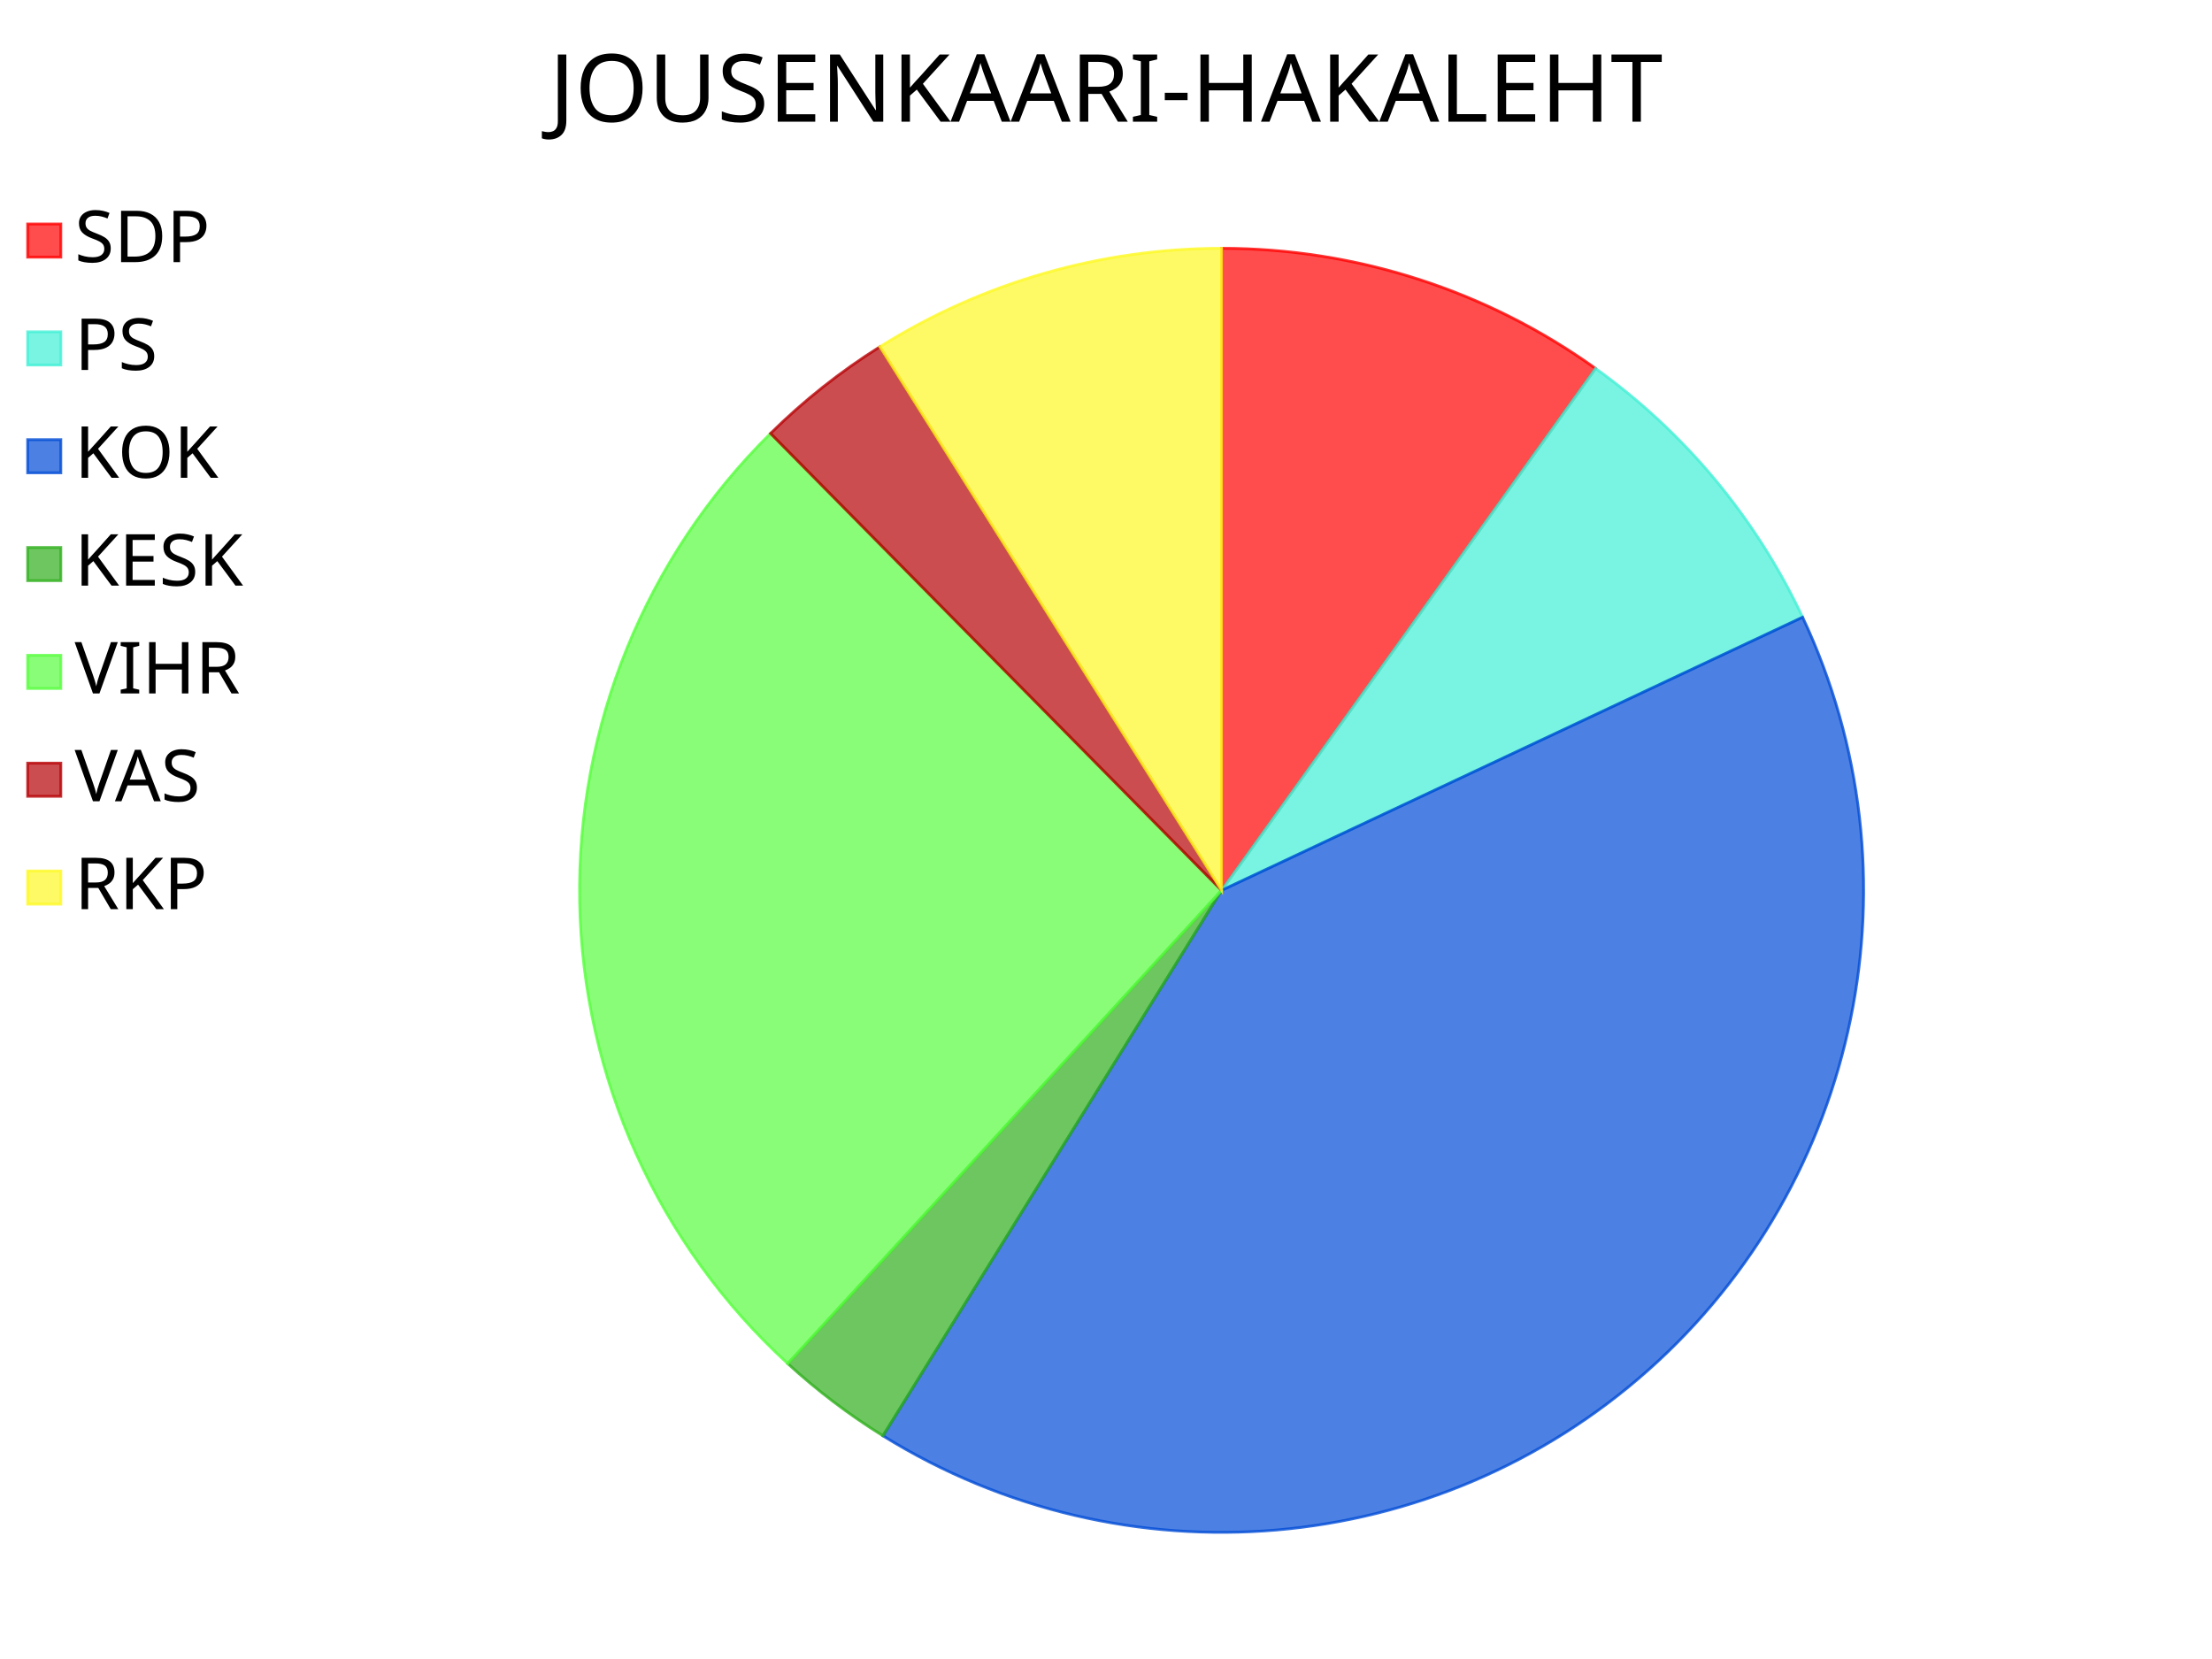
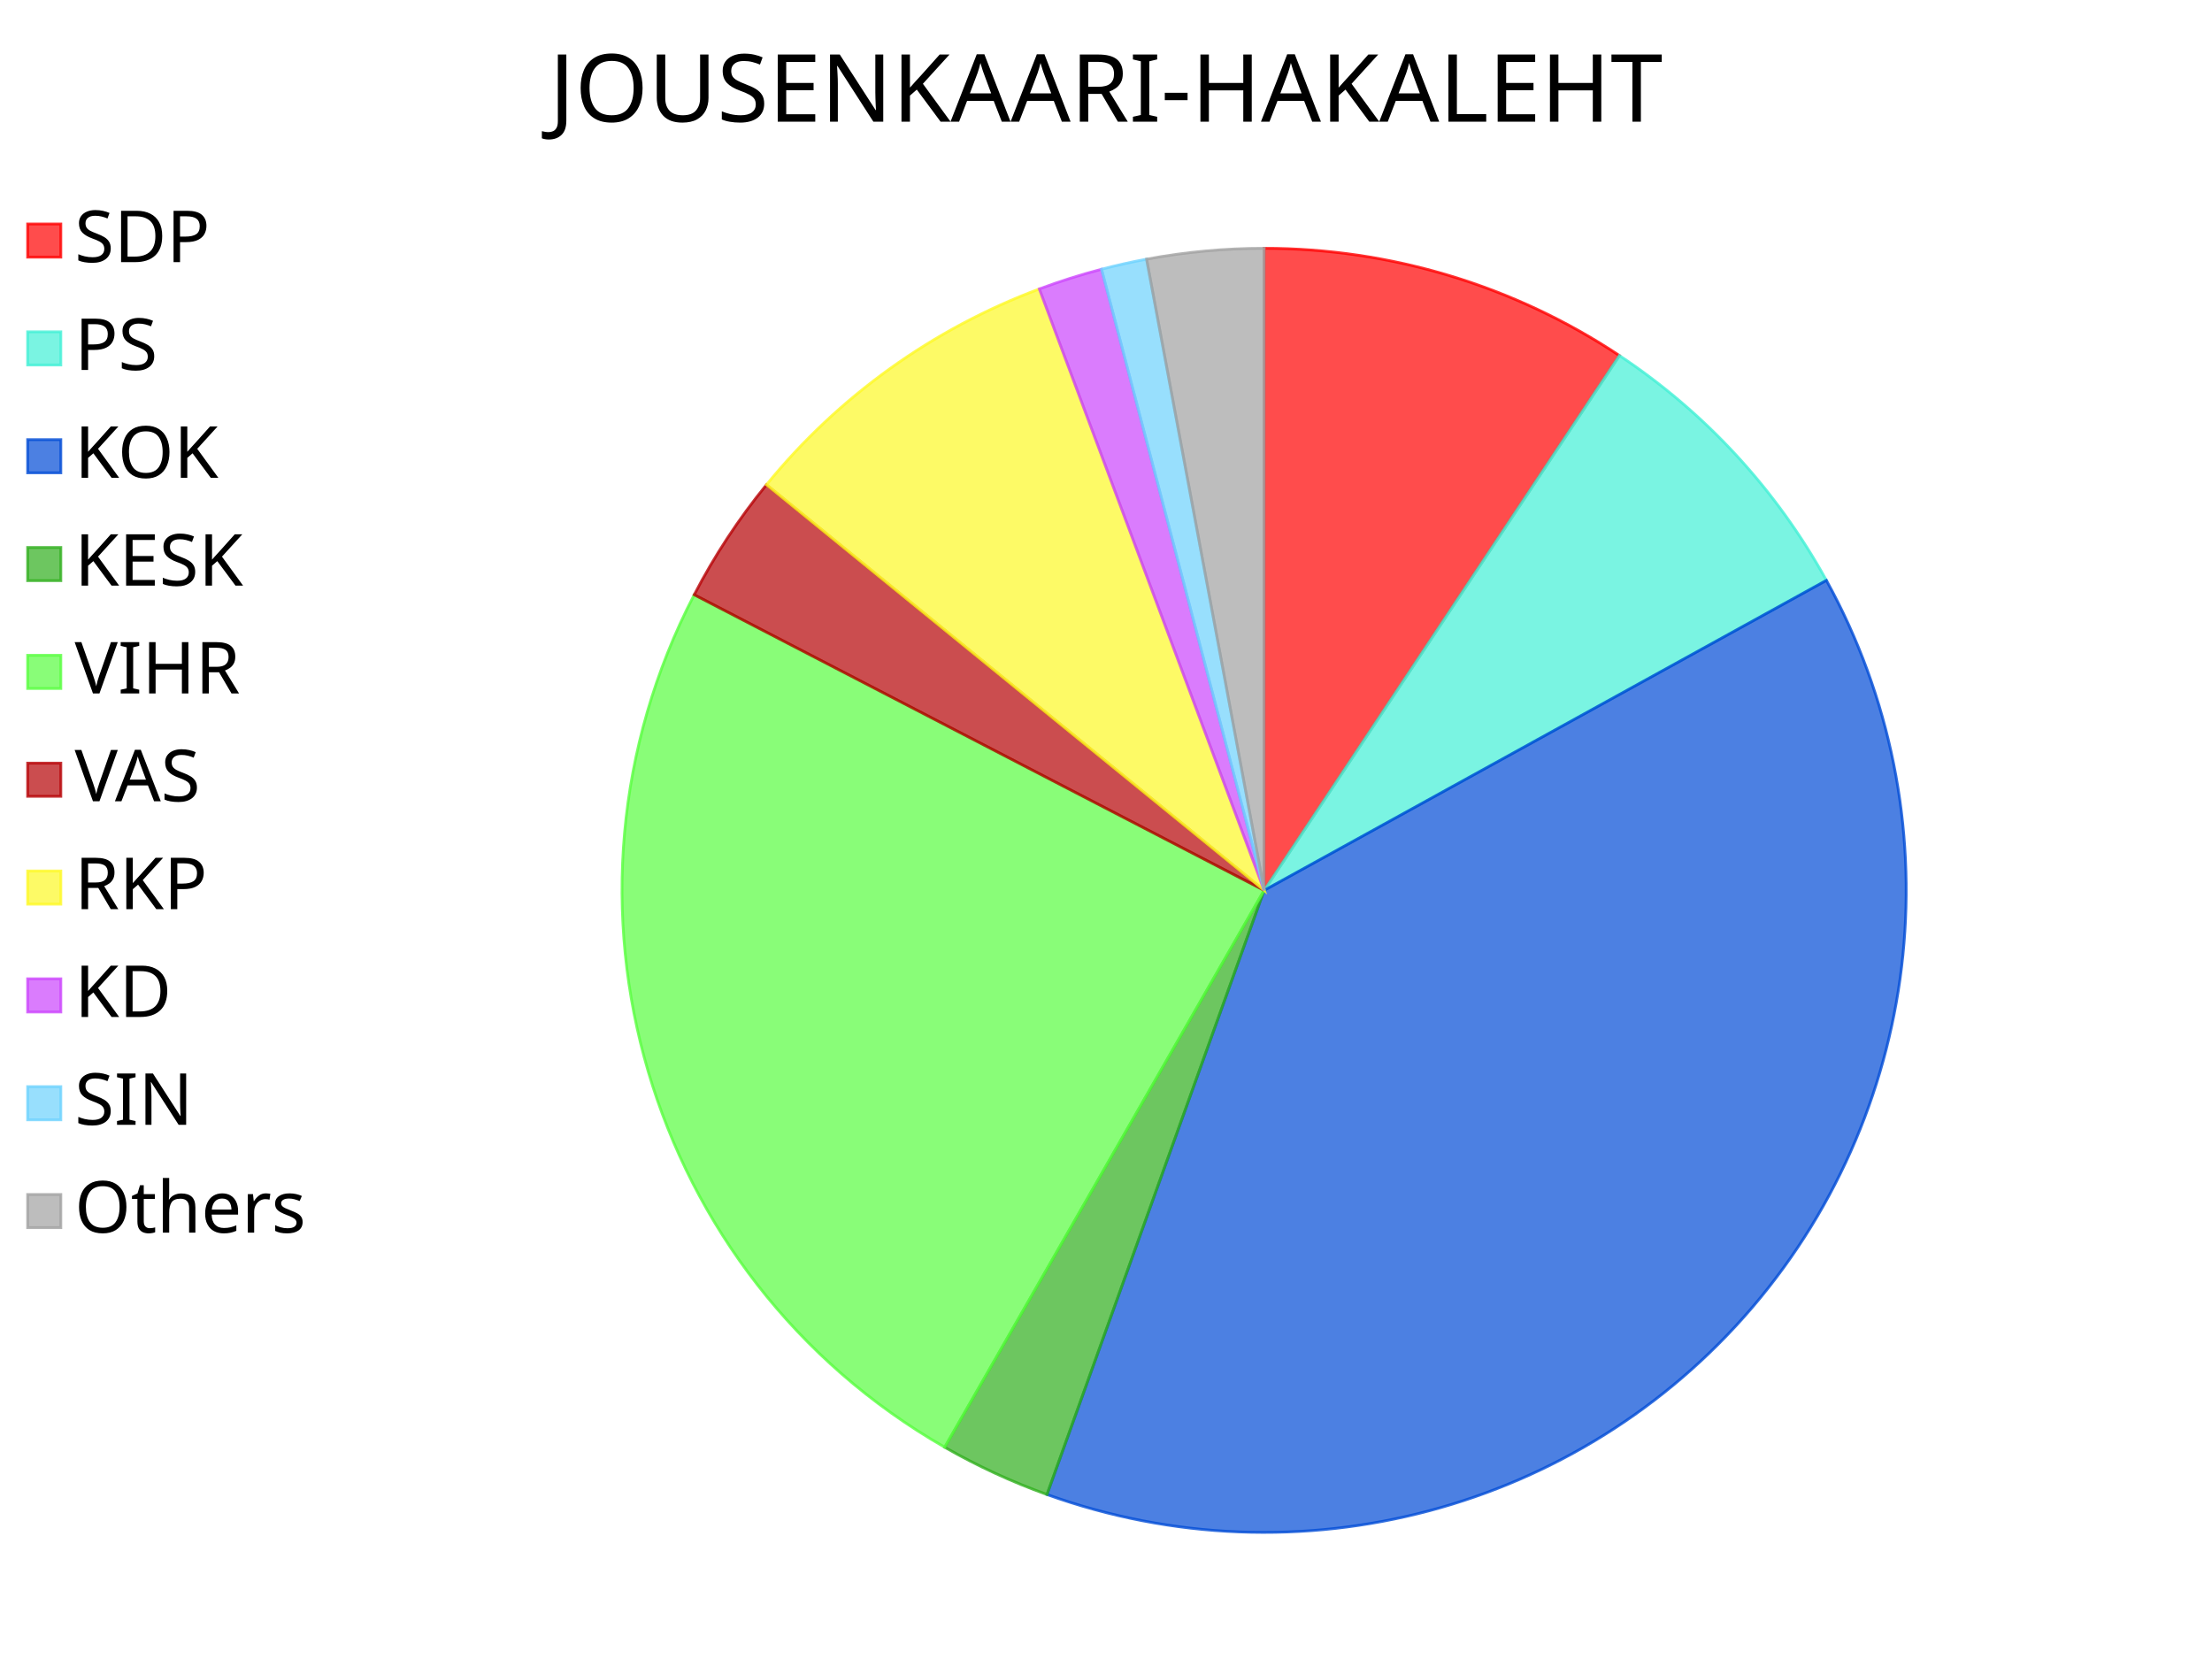
- <svg xmlns="http://www.w3.org/2000/svg" class="pygal-chart" id="chart-e378ade8-4582-40d3-9289-4a4a070443b6" viewBox="0 0 800 600">
+ <svg xmlns="http://www.w3.org/2000/svg" class="pygal-chart" id="chart-43bfde26-92fc-4901-af97-50a4bcd15f46" viewBox="0 0 800 600">
  <defs>
-     <style type="text/css">#chart-e378ade8-4582-40d3-9289-4a4a070443b6{-webkit-user-select:none;-webkit-font-smoothing:antialiased;font-family:Poppins}#chart-e378ade8-4582-40d3-9289-4a4a070443b6 .title{font-family:Poppins;font-size:34px}#chart-e378ade8-4582-40d3-9289-4a4a070443b6 .legends .legend text{font-family:Poppins;font-size:26px}#chart-e378ade8-4582-40d3-9289-4a4a070443b6 .axis text{font-family:Poppins;font-size:10px}#chart-e378ade8-4582-40d3-9289-4a4a070443b6 .axis text.major{font-family:Poppins;font-size:10px}#chart-e378ade8-4582-40d3-9289-4a4a070443b6 .text-overlay text.value{font-family:Poppins;font-size:16px}#chart-e378ade8-4582-40d3-9289-4a4a070443b6 .text-overlay text.label{font-family:Poppins;font-size:10px}#chart-e378ade8-4582-40d3-9289-4a4a070443b6 .tooltip{font-family:Poppins;font-size:26px}#chart-e378ade8-4582-40d3-9289-4a4a070443b6 text.no_data{font-family:Poppins;font-size:64px}
- #chart-e378ade8-4582-40d3-9289-4a4a070443b6{background-color:#ffffff}#chart-e378ade8-4582-40d3-9289-4a4a070443b6 path,#chart-e378ade8-4582-40d3-9289-4a4a070443b6 line,#chart-e378ade8-4582-40d3-9289-4a4a070443b6 rect,#chart-e378ade8-4582-40d3-9289-4a4a070443b6 circle{-webkit-transition:300ms ease-in;-moz-transition:300ms ease-in;transition:300ms ease-in}#chart-e378ade8-4582-40d3-9289-4a4a070443b6 .graph &gt; .background{fill:#ffffff}#chart-e378ade8-4582-40d3-9289-4a4a070443b6 .plot &gt; .background{fill:#ffffff}#chart-e378ade8-4582-40d3-9289-4a4a070443b6 .graph{fill:#000000}#chart-e378ade8-4582-40d3-9289-4a4a070443b6 text.no_data{fill:#000000}#chart-e378ade8-4582-40d3-9289-4a4a070443b6 .title{fill:#000000}#chart-e378ade8-4582-40d3-9289-4a4a070443b6 .legends .legend text{fill:#000000}#chart-e378ade8-4582-40d3-9289-4a4a070443b6 .legends .legend:hover text{fill:#000000}#chart-e378ade8-4582-40d3-9289-4a4a070443b6 .axis .line{stroke:#000000}#chart-e378ade8-4582-40d3-9289-4a4a070443b6 .axis .guide.line{stroke:#000000}#chart-e378ade8-4582-40d3-9289-4a4a070443b6 .axis .major.line{stroke:#000000}#chart-e378ade8-4582-40d3-9289-4a4a070443b6 .axis text.major{fill:#000000}#chart-e378ade8-4582-40d3-9289-4a4a070443b6 .axis.y .guides:hover .guide.line,#chart-e378ade8-4582-40d3-9289-4a4a070443b6 .line-graph .axis.x .guides:hover .guide.line,#chart-e378ade8-4582-40d3-9289-4a4a070443b6 .stackedline-graph .axis.x .guides:hover .guide.line,#chart-e378ade8-4582-40d3-9289-4a4a070443b6 .xy-graph .axis.x .guides:hover .guide.line{stroke:#000000}#chart-e378ade8-4582-40d3-9289-4a4a070443b6 .axis .guides:hover text{fill:#000000}#chart-e378ade8-4582-40d3-9289-4a4a070443b6 .reactive{fill-opacity:.7;stroke-opacity:.8}#chart-e378ade8-4582-40d3-9289-4a4a070443b6 .ci{stroke:#000000}#chart-e378ade8-4582-40d3-9289-4a4a070443b6 .reactive.active,#chart-e378ade8-4582-40d3-9289-4a4a070443b6 .active .reactive{fill-opacity:.9;stroke-opacity:.9;stroke-width:4}#chart-e378ade8-4582-40d3-9289-4a4a070443b6 .ci .reactive.active{stroke-width:1.5}#chart-e378ade8-4582-40d3-9289-4a4a070443b6 .series text{fill:#000000}#chart-e378ade8-4582-40d3-9289-4a4a070443b6 .tooltip rect{fill:#ffffff;stroke:#000000;-webkit-transition:opacity 300ms ease-in;-moz-transition:opacity 300ms ease-in;transition:opacity 300ms ease-in}#chart-e378ade8-4582-40d3-9289-4a4a070443b6 .tooltip .label{fill:#000000}#chart-e378ade8-4582-40d3-9289-4a4a070443b6 .tooltip .label{fill:#000000}#chart-e378ade8-4582-40d3-9289-4a4a070443b6 .tooltip .legend{font-size:.8em;fill:#000000}#chart-e378ade8-4582-40d3-9289-4a4a070443b6 .tooltip .x_label{font-size:.6em;fill:#000000}#chart-e378ade8-4582-40d3-9289-4a4a070443b6 .tooltip .xlink{font-size:.5em;text-decoration:underline}#chart-e378ade8-4582-40d3-9289-4a4a070443b6 .tooltip .value{font-size:1.5em}#chart-e378ade8-4582-40d3-9289-4a4a070443b6 .bound{font-size:.5em}#chart-e378ade8-4582-40d3-9289-4a4a070443b6 .max-value{font-size:.75em;fill:#000000}#chart-e378ade8-4582-40d3-9289-4a4a070443b6 .map-element{fill:#ffffff;stroke:#000000 !important}#chart-e378ade8-4582-40d3-9289-4a4a070443b6 .map-element .reactive{fill-opacity:inherit;stroke-opacity:inherit}#chart-e378ade8-4582-40d3-9289-4a4a070443b6 .color-0,#chart-e378ade8-4582-40d3-9289-4a4a070443b6 .color-0 a:visited{stroke:#ff0000;fill:#ff0000}#chart-e378ade8-4582-40d3-9289-4a4a070443b6 .color-1,#chart-e378ade8-4582-40d3-9289-4a4a070443b6 .color-1 a:visited{stroke:#42f0d6;fill:#42f0d6}#chart-e378ade8-4582-40d3-9289-4a4a070443b6 .color-2,#chart-e378ade8-4582-40d3-9289-4a4a070443b6 .color-2 a:visited{stroke:#004bd6;fill:#004bd6}#chart-e378ade8-4582-40d3-9289-4a4a070443b6 .color-3,#chart-e378ade8-4582-40d3-9289-4a4a070443b6 .color-3 a:visited{stroke:#30af1d;fill:#30af1d}#chart-e378ade8-4582-40d3-9289-4a4a070443b6 .color-4,#chart-e378ade8-4582-40d3-9289-4a4a070443b6 .color-4 a:visited{stroke:#58fd3f;fill:#58fd3f}#chart-e378ade8-4582-40d3-9289-4a4a070443b6 .color-5,#chart-e378ade8-4582-40d3-9289-4a4a070443b6 .color-5 a:visited{stroke:#b60205;fill:#b60205}#chart-e378ade8-4582-40d3-9289-4a4a070443b6 .color-6,#chart-e378ade8-4582-40d3-9289-4a4a070443b6 .color-6 a:visited{stroke:#fdf926;fill:#fdf926}#chart-e378ade8-4582-40d3-9289-4a4a070443b6 .text-overlay .color-0 text{fill:black}#chart-e378ade8-4582-40d3-9289-4a4a070443b6 .text-overlay .color-1 text{fill:black}#chart-e378ade8-4582-40d3-9289-4a4a070443b6 .text-overlay .color-2 text{fill:black}#chart-e378ade8-4582-40d3-9289-4a4a070443b6 .text-overlay .color-3 text{fill:black}#chart-e378ade8-4582-40d3-9289-4a4a070443b6 .text-overlay .color-4 text{fill:black}#chart-e378ade8-4582-40d3-9289-4a4a070443b6 .text-overlay .color-5 text{fill:black}#chart-e378ade8-4582-40d3-9289-4a4a070443b6 .text-overlay .color-6 text{fill:black}
- #chart-e378ade8-4582-40d3-9289-4a4a070443b6 text.no_data{text-anchor:middle}#chart-e378ade8-4582-40d3-9289-4a4a070443b6 .guide.line{fill:none}#chart-e378ade8-4582-40d3-9289-4a4a070443b6 .centered{text-anchor:middle}#chart-e378ade8-4582-40d3-9289-4a4a070443b6 .title{text-anchor:middle}#chart-e378ade8-4582-40d3-9289-4a4a070443b6 .legends .legend text{fill-opacity:1}#chart-e378ade8-4582-40d3-9289-4a4a070443b6 .axis.x text{text-anchor:middle}#chart-e378ade8-4582-40d3-9289-4a4a070443b6 .axis.x:not(.web) text[transform]{text-anchor:start}#chart-e378ade8-4582-40d3-9289-4a4a070443b6 .axis.x:not(.web) text[transform].backwards{text-anchor:end}#chart-e378ade8-4582-40d3-9289-4a4a070443b6 .axis.y text{text-anchor:end}#chart-e378ade8-4582-40d3-9289-4a4a070443b6 .axis.y text[transform].backwards{text-anchor:start}#chart-e378ade8-4582-40d3-9289-4a4a070443b6 .axis.y2 text{text-anchor:start}#chart-e378ade8-4582-40d3-9289-4a4a070443b6 .axis.y2 text[transform].backwards{text-anchor:end}#chart-e378ade8-4582-40d3-9289-4a4a070443b6 .axis .guide.line{stroke-dasharray:4,4}#chart-e378ade8-4582-40d3-9289-4a4a070443b6 .axis .major.guide.line{stroke-dasharray:6,6}#chart-e378ade8-4582-40d3-9289-4a4a070443b6 .horizontal .axis.y .guide.line,#chart-e378ade8-4582-40d3-9289-4a4a070443b6 .horizontal .axis.y2 .guide.line,#chart-e378ade8-4582-40d3-9289-4a4a070443b6 .vertical .axis.x .guide.line{opacity:0}#chart-e378ade8-4582-40d3-9289-4a4a070443b6 .horizontal .axis.always_show .guide.line,#chart-e378ade8-4582-40d3-9289-4a4a070443b6 .vertical .axis.always_show .guide.line{opacity:1 !important}#chart-e378ade8-4582-40d3-9289-4a4a070443b6 .axis.y .guides:hover .guide.line,#chart-e378ade8-4582-40d3-9289-4a4a070443b6 .axis.y2 .guides:hover .guide.line,#chart-e378ade8-4582-40d3-9289-4a4a070443b6 .axis.x .guides:hover .guide.line{opacity:1}#chart-e378ade8-4582-40d3-9289-4a4a070443b6 .axis .guides:hover text{opacity:1}#chart-e378ade8-4582-40d3-9289-4a4a070443b6 .nofill{fill:none}#chart-e378ade8-4582-40d3-9289-4a4a070443b6 .subtle-fill{fill-opacity:.2}#chart-e378ade8-4582-40d3-9289-4a4a070443b6 .dot{stroke-width:1px;fill-opacity:1}#chart-e378ade8-4582-40d3-9289-4a4a070443b6 .dot.active{stroke-width:5px}#chart-e378ade8-4582-40d3-9289-4a4a070443b6 .dot.negative{fill:transparent}#chart-e378ade8-4582-40d3-9289-4a4a070443b6 text,#chart-e378ade8-4582-40d3-9289-4a4a070443b6 tspan{stroke:none !important}#chart-e378ade8-4582-40d3-9289-4a4a070443b6 .series text.active{opacity:1}#chart-e378ade8-4582-40d3-9289-4a4a070443b6 .tooltip rect{fill-opacity:.95;stroke-width:.5}#chart-e378ade8-4582-40d3-9289-4a4a070443b6 .tooltip text{fill-opacity:1}#chart-e378ade8-4582-40d3-9289-4a4a070443b6 .showable{visibility:hidden}#chart-e378ade8-4582-40d3-9289-4a4a070443b6 .showable.shown{visibility:visible}#chart-e378ade8-4582-40d3-9289-4a4a070443b6 .gauge-background{fill:rgba(229,229,229,1);stroke:none}#chart-e378ade8-4582-40d3-9289-4a4a070443b6 .bg-lines{stroke:#ffffff;stroke-width:2px}</style>
+     <style type="text/css">#chart-43bfde26-92fc-4901-af97-50a4bcd15f46{-webkit-user-select:none;-webkit-font-smoothing:antialiased;font-family:Poppins}#chart-43bfde26-92fc-4901-af97-50a4bcd15f46 .title{font-family:Poppins;font-size:34px}#chart-43bfde26-92fc-4901-af97-50a4bcd15f46 .legends .legend text{font-family:Poppins;font-size:26px}#chart-43bfde26-92fc-4901-af97-50a4bcd15f46 .axis text{font-family:Poppins;font-size:10px}#chart-43bfde26-92fc-4901-af97-50a4bcd15f46 .axis text.major{font-family:Poppins;font-size:10px}#chart-43bfde26-92fc-4901-af97-50a4bcd15f46 .text-overlay text.value{font-family:Poppins;font-size:16px}#chart-43bfde26-92fc-4901-af97-50a4bcd15f46 .text-overlay text.label{font-family:Poppins;font-size:10px}#chart-43bfde26-92fc-4901-af97-50a4bcd15f46 .tooltip{font-family:Poppins;font-size:26px}#chart-43bfde26-92fc-4901-af97-50a4bcd15f46 text.no_data{font-family:Poppins;font-size:64px}
+ #chart-43bfde26-92fc-4901-af97-50a4bcd15f46{background-color:#ffffff}#chart-43bfde26-92fc-4901-af97-50a4bcd15f46 path,#chart-43bfde26-92fc-4901-af97-50a4bcd15f46 line,#chart-43bfde26-92fc-4901-af97-50a4bcd15f46 rect,#chart-43bfde26-92fc-4901-af97-50a4bcd15f46 circle{-webkit-transition:300ms ease-out;-moz-transition:300ms ease-out;transition:300ms ease-out}#chart-43bfde26-92fc-4901-af97-50a4bcd15f46 .graph &gt; .background{fill:#ffffff}#chart-43bfde26-92fc-4901-af97-50a4bcd15f46 .plot &gt; .background{fill:#ffffff}#chart-43bfde26-92fc-4901-af97-50a4bcd15f46 .graph{fill:#000000}#chart-43bfde26-92fc-4901-af97-50a4bcd15f46 text.no_data{fill:#000000}#chart-43bfde26-92fc-4901-af97-50a4bcd15f46 .title{fill:#000000}#chart-43bfde26-92fc-4901-af97-50a4bcd15f46 .legends .legend text{fill:#000000}#chart-43bfde26-92fc-4901-af97-50a4bcd15f46 .legends .legend:hover text{fill:#000000}#chart-43bfde26-92fc-4901-af97-50a4bcd15f46 .axis .line{stroke:#000000}#chart-43bfde26-92fc-4901-af97-50a4bcd15f46 .axis .guide.line{stroke:#000000}#chart-43bfde26-92fc-4901-af97-50a4bcd15f46 .axis .major.line{stroke:#000000}#chart-43bfde26-92fc-4901-af97-50a4bcd15f46 .axis text.major{fill:#000000}#chart-43bfde26-92fc-4901-af97-50a4bcd15f46 .axis.y .guides:hover .guide.line,#chart-43bfde26-92fc-4901-af97-50a4bcd15f46 .line-graph .axis.x .guides:hover .guide.line,#chart-43bfde26-92fc-4901-af97-50a4bcd15f46 .stackedline-graph .axis.x .guides:hover .guide.line,#chart-43bfde26-92fc-4901-af97-50a4bcd15f46 .xy-graph .axis.x .guides:hover .guide.line{stroke:#000000}#chart-43bfde26-92fc-4901-af97-50a4bcd15f46 .axis .guides:hover text{fill:#000000}#chart-43bfde26-92fc-4901-af97-50a4bcd15f46 .reactive{fill-opacity:.7;stroke-opacity:.8}#chart-43bfde26-92fc-4901-af97-50a4bcd15f46 .ci{stroke:#000000}#chart-43bfde26-92fc-4901-af97-50a4bcd15f46 .reactive.active,#chart-43bfde26-92fc-4901-af97-50a4bcd15f46 .active .reactive{fill-opacity:.9;stroke-opacity:.9;stroke-width:4}#chart-43bfde26-92fc-4901-af97-50a4bcd15f46 .ci .reactive.active{stroke-width:1.5}#chart-43bfde26-92fc-4901-af97-50a4bcd15f46 .series text{fill:#000000}#chart-43bfde26-92fc-4901-af97-50a4bcd15f46 .tooltip rect{fill:#ffffff;stroke:#000000;-webkit-transition:opacity 300ms ease-out;-moz-transition:opacity 300ms ease-out;transition:opacity 300ms ease-out}#chart-43bfde26-92fc-4901-af97-50a4bcd15f46 .tooltip .label{fill:#000000}#chart-43bfde26-92fc-4901-af97-50a4bcd15f46 .tooltip .label{fill:#000000}#chart-43bfde26-92fc-4901-af97-50a4bcd15f46 .tooltip .legend{font-size:.8em;fill:#000000}#chart-43bfde26-92fc-4901-af97-50a4bcd15f46 .tooltip .x_label{font-size:.6em;fill:#000000}#chart-43bfde26-92fc-4901-af97-50a4bcd15f46 .tooltip .xlink{font-size:.5em;text-decoration:underline}#chart-43bfde26-92fc-4901-af97-50a4bcd15f46 .tooltip .value{font-size:1.5em}#chart-43bfde26-92fc-4901-af97-50a4bcd15f46 .bound{font-size:.5em}#chart-43bfde26-92fc-4901-af97-50a4bcd15f46 .max-value{font-size:.75em;fill:#000000}#chart-43bfde26-92fc-4901-af97-50a4bcd15f46 .map-element{fill:#ffffff;stroke:#000000 !important}#chart-43bfde26-92fc-4901-af97-50a4bcd15f46 .map-element .reactive{fill-opacity:inherit;stroke-opacity:inherit}#chart-43bfde26-92fc-4901-af97-50a4bcd15f46 .color-0,#chart-43bfde26-92fc-4901-af97-50a4bcd15f46 .color-0 a:visited{stroke:#ff0000;fill:#ff0000}#chart-43bfde26-92fc-4901-af97-50a4bcd15f46 .color-1,#chart-43bfde26-92fc-4901-af97-50a4bcd15f46 .color-1 a:visited{stroke:#42f0d6;fill:#42f0d6}#chart-43bfde26-92fc-4901-af97-50a4bcd15f46 .color-2,#chart-43bfde26-92fc-4901-af97-50a4bcd15f46 .color-2 a:visited{stroke:#004bd6;fill:#004bd6}#chart-43bfde26-92fc-4901-af97-50a4bcd15f46 .color-3,#chart-43bfde26-92fc-4901-af97-50a4bcd15f46 .color-3 a:visited{stroke:#30af1d;fill:#30af1d}#chart-43bfde26-92fc-4901-af97-50a4bcd15f46 .color-4,#chart-43bfde26-92fc-4901-af97-50a4bcd15f46 .color-4 a:visited{stroke:#58fd3f;fill:#58fd3f}#chart-43bfde26-92fc-4901-af97-50a4bcd15f46 .color-5,#chart-43bfde26-92fc-4901-af97-50a4bcd15f46 .color-5 a:visited{stroke:#b60205;fill:#b60205}#chart-43bfde26-92fc-4901-af97-50a4bcd15f46 .color-6,#chart-43bfde26-92fc-4901-af97-50a4bcd15f46 .color-6 a:visited{stroke:#fdf926;fill:#fdf926}#chart-43bfde26-92fc-4901-af97-50a4bcd15f46 .color-7,#chart-43bfde26-92fc-4901-af97-50a4bcd15f46 .color-7 a:visited{stroke:#cb45fc;fill:#cb45fc}#chart-43bfde26-92fc-4901-af97-50a4bcd15f46 .color-8,#chart-43bfde26-92fc-4901-af97-50a4bcd15f46 .color-8 a:visited{stroke:#6dd2fd;fill:#6dd2fd}#chart-43bfde26-92fc-4901-af97-50a4bcd15f46 .color-9,#chart-43bfde26-92fc-4901-af97-50a4bcd15f46 .color-9 a:visited{stroke:#a1a1a1;fill:#a1a1a1}#chart-43bfde26-92fc-4901-af97-50a4bcd15f46 .text-overlay .color-0 text{fill:black}#chart-43bfde26-92fc-4901-af97-50a4bcd15f46 .text-overlay .color-1 text{fill:black}#chart-43bfde26-92fc-4901-af97-50a4bcd15f46 .text-overlay .color-2 text{fill:black}#chart-43bfde26-92fc-4901-af97-50a4bcd15f46 .text-overlay .color-3 text{fill:black}#chart-43bfde26-92fc-4901-af97-50a4bcd15f46 .text-overlay .color-4 text{fill:black}#chart-43bfde26-92fc-4901-af97-50a4bcd15f46 .text-overlay .color-5 text{fill:black}#chart-43bfde26-92fc-4901-af97-50a4bcd15f46 .text-overlay .color-6 text{fill:black}#chart-43bfde26-92fc-4901-af97-50a4bcd15f46 .text-overlay .color-7 text{fill:black}#chart-43bfde26-92fc-4901-af97-50a4bcd15f46 .text-overlay .color-8 text{fill:black}#chart-43bfde26-92fc-4901-af97-50a4bcd15f46 .text-overlay .color-9 text{fill:black}
+ #chart-43bfde26-92fc-4901-af97-50a4bcd15f46 text.no_data{text-anchor:middle}#chart-43bfde26-92fc-4901-af97-50a4bcd15f46 .guide.line{fill:none}#chart-43bfde26-92fc-4901-af97-50a4bcd15f46 .centered{text-anchor:middle}#chart-43bfde26-92fc-4901-af97-50a4bcd15f46 .title{text-anchor:middle}#chart-43bfde26-92fc-4901-af97-50a4bcd15f46 .legends .legend text{fill-opacity:1}#chart-43bfde26-92fc-4901-af97-50a4bcd15f46 .axis.x text{text-anchor:middle}#chart-43bfde26-92fc-4901-af97-50a4bcd15f46 .axis.x:not(.web) text[transform]{text-anchor:start}#chart-43bfde26-92fc-4901-af97-50a4bcd15f46 .axis.x:not(.web) text[transform].backwards{text-anchor:end}#chart-43bfde26-92fc-4901-af97-50a4bcd15f46 .axis.y text{text-anchor:end}#chart-43bfde26-92fc-4901-af97-50a4bcd15f46 .axis.y text[transform].backwards{text-anchor:start}#chart-43bfde26-92fc-4901-af97-50a4bcd15f46 .axis.y2 text{text-anchor:start}#chart-43bfde26-92fc-4901-af97-50a4bcd15f46 .axis.y2 text[transform].backwards{text-anchor:end}#chart-43bfde26-92fc-4901-af97-50a4bcd15f46 .axis .guide.line{stroke-dasharray:4,4}#chart-43bfde26-92fc-4901-af97-50a4bcd15f46 .axis .major.guide.line{stroke-dasharray:6,6}#chart-43bfde26-92fc-4901-af97-50a4bcd15f46 .horizontal .axis.y .guide.line,#chart-43bfde26-92fc-4901-af97-50a4bcd15f46 .horizontal .axis.y2 .guide.line,#chart-43bfde26-92fc-4901-af97-50a4bcd15f46 .vertical .axis.x .guide.line{opacity:0}#chart-43bfde26-92fc-4901-af97-50a4bcd15f46 .horizontal .axis.always_show .guide.line,#chart-43bfde26-92fc-4901-af97-50a4bcd15f46 .vertical .axis.always_show .guide.line{opacity:1 !important}#chart-43bfde26-92fc-4901-af97-50a4bcd15f46 .axis.y .guides:hover .guide.line,#chart-43bfde26-92fc-4901-af97-50a4bcd15f46 .axis.y2 .guides:hover .guide.line,#chart-43bfde26-92fc-4901-af97-50a4bcd15f46 .axis.x .guides:hover .guide.line{opacity:1}#chart-43bfde26-92fc-4901-af97-50a4bcd15f46 .axis .guides:hover text{opacity:1}#chart-43bfde26-92fc-4901-af97-50a4bcd15f46 .nofill{fill:none}#chart-43bfde26-92fc-4901-af97-50a4bcd15f46 .subtle-fill{fill-opacity:.2}#chart-43bfde26-92fc-4901-af97-50a4bcd15f46 .dot{stroke-width:1px;fill-opacity:1}#chart-43bfde26-92fc-4901-af97-50a4bcd15f46 .dot.active{stroke-width:5px}#chart-43bfde26-92fc-4901-af97-50a4bcd15f46 .dot.negative{fill:transparent}#chart-43bfde26-92fc-4901-af97-50a4bcd15f46 text,#chart-43bfde26-92fc-4901-af97-50a4bcd15f46 tspan{stroke:none !important}#chart-43bfde26-92fc-4901-af97-50a4bcd15f46 .series text.active{opacity:1}#chart-43bfde26-92fc-4901-af97-50a4bcd15f46 .tooltip rect{fill-opacity:.95;stroke-width:.5}#chart-43bfde26-92fc-4901-af97-50a4bcd15f46 .tooltip text{fill-opacity:1}#chart-43bfde26-92fc-4901-af97-50a4bcd15f46 .showable{visibility:hidden}#chart-43bfde26-92fc-4901-af97-50a4bcd15f46 .showable.shown{visibility:visible}#chart-43bfde26-92fc-4901-af97-50a4bcd15f46 .gauge-background{fill:rgba(229,229,229,1);stroke:none}#chart-43bfde26-92fc-4901-af97-50a4bcd15f46 .bg-lines{stroke:#ffffff;stroke-width:2px}</style>
  </defs>
  <g class="graph pie-graph vertical">
    <rect class="background" height="600" width="800" x="0" y="0" />
-     <g class="plot" transform="translate(104, 64)">
-       <rect class="background" height="516" width="675.6" x="0" y="0" />
+     <g class="plot" transform="translate(135, 64)">
+       <rect class="background" height="516" width="644.4" x="0" y="0" />
      <g class="series serie-0 color-0">
        <g class="slices">
          <g class="slice">
-             <path class="slice reactive tooltip-trigger" d="M337.8 25.8 A232.2 232.2 0 0 1 473.058 69.262 L337.8 258 A0 0 0 0 0 337.8 258 z" />
+             <path class="slice reactive tooltip-trigger" d="M322.2 25.8 A232.2 232.2 0 0 1 450.692 64.592 L322.2 258 A0 0 0 0 0 322.2 258 z" />
          </g>
        </g>
      </g>
      <g class="series serie-1 color-1">
        <g class="slices">
          <g class="slice">
-             <path class="slice reactive tooltip-trigger" d="M473.058 69.262 A232.2 232.2 0 0 1 547.941 159.219 L337.8 258 A0 0 0 0 0 337.8 258 z" />
+             <path class="slice reactive tooltip-trigger" d="M450.692 64.592 A232.2 232.2 0 0 1 525.546 145.896 L322.2 258 A0 0 0 0 0 322.2 258 z" />
          </g>
        </g>
      </g>
      <g class="series serie-2 color-2">
        <g class="slices">
          <g class="slice">
-             <path class="slice reactive tooltip-trigger" d="M547.941 159.219 A232.2 232.2 0 0 1 215.328 455.275 L337.8 258 A0 0 0 0 0 337.8 258 z" />
+             <path class="slice reactive tooltip-trigger" d="M525.546 145.896 A232.2 232.2 0 0 1 243.656 476.512 L322.2 258 A0 0 0 0 0 322.2 258 z" />
          </g>
        </g>
      </g>
      <g class="series serie-3 color-3">
        <g class="slices">
          <g class="slice">
-             <path class="slice reactive tooltip-trigger" d="M215.328 455.275 A232.2 232.2 0 0 1 180.904 429.174 L337.8 258 A0 0 0 0 0 337.8 258 z" />
+             <path class="slice reactive tooltip-trigger" d="M243.656 476.512 A232.2 232.2 0 0 1 206.668 459.418 L322.2 258 A0 0 0 0 0 322.2 258 z" />
          </g>
        </g>
      </g>
      <g class="series serie-4 color-4">
        <g class="slices">
          <g class="slice">
-             <path class="slice reactive tooltip-trigger" d="M180.904 429.174 A232.2 232.2 0 0 1 174.673 92.754 L337.8 258 A0 0 0 0 0 337.8 258 z" />
+             <path class="slice reactive tooltip-trigger" d="M206.668 459.418 A232.2 232.2 0 0 1 116.072 151.097 L322.2 258 A0 0 0 0 0 322.2 258 z" />
          </g>
        </g>
      </g>
      <g class="series serie-5 color-5">
        <g class="slices">
          <g class="slice">
-             <path class="slice reactive tooltip-trigger" d="M174.673 92.754 A232.2 232.2 0 0 1 214.223 61.415 L337.8 258 A0 0 0 0 0 337.8 258 z" />
+             <path class="slice reactive tooltip-trigger" d="M116.072 151.097 A232.2 232.2 0 0 1 142.201 111.312 L322.2 258 A0 0 0 0 0 322.2 258 z" />
          </g>
        </g>
      </g>
      <g class="series serie-6 color-6">
        <g class="slices">
          <g class="slice">
-             <path class="slice reactive tooltip-trigger" d="M214.223 61.415 A232.2 232.2 0 0 1 337.8 25.8 L337.8 258 A0 0 0 0 0 337.8 258 z" />
+             <path class="slice reactive tooltip-trigger" d="M142.201 111.312 A232.2 232.2 0 0 1 240.887 40.503 L322.2 258 A0 0 0 0 0 322.2 258 z" />
+           </g>
+         </g>
+       </g>
+       <g class="series serie-7 color-7">
+         <g class="slices">
+           <g class="slice">
+             <path class="slice reactive tooltip-trigger" d="M240.887 40.503 A232.2 232.2 0 0 1 263.369 33.376 L322.2 258 A0 0 0 0 0 322.2 258 z" />
+           </g>
+         </g>
+       </g>
+       <g class="series serie-8 color-8">
+         <g class="slices">
+           <g class="slice">
+             <path class="slice reactive tooltip-trigger" d="M263.369 33.376 A232.2 232.2 0 0 1 279.675 29.727 L322.2 258 A0 0 0 0 0 322.2 258 z" />
+           </g>
+         </g>
+       </g>
+       <g class="series serie-9 color-9">
+         <g class="slices">
+           <g class="slice">
+             <path class="slice reactive tooltip-trigger" d="M279.675 29.727 A232.2 232.2 0 0 1 322.2 25.8 L322.2 258 A0 0 0 0 0 322.2 258 z" />
          </g>
        </g>
      </g>
    </g>
    <g class="titles">
      <text class="title plot_title" x="400.0" y="44">JOUSENKAARI-HAKALEHT</text>
    </g>
-     <g class="plot overlay" transform="translate(104, 64)">
+     <g class="plot overlay" transform="translate(135, 64)">
      <g class="series serie-0 color-0" />
      <g class="series serie-1 color-1" />
      <g class="series serie-2 color-2" />
      <g class="series serie-3 color-3" />
      <g class="series serie-4 color-4" />
      <g class="series serie-5 color-5" />
      <g class="series serie-6 color-6" />
+       <g class="series serie-7 color-7" />
+       <g class="series serie-8 color-8" />
+       <g class="series serie-9 color-9" />
    </g>
-     <g class="plot text-overlay" transform="translate(104, 64)">
+     <g class="plot text-overlay" transform="translate(135, 64)">
      <g class="series serie-0 color-0" />
      <g class="series serie-1 color-1" />
      <g class="series serie-2 color-2" />
      <g class="series serie-3 color-3" />
      <g class="series serie-4 color-4" />
      <g class="series serie-5 color-5" />
      <g class="series serie-6 color-6" />
+       <g class="series serie-7 color-7" />
+       <g class="series serie-8 color-8" />
+       <g class="series serie-9 color-9" />
    </g>
-     <g class="plot tooltip-overlay" transform="translate(104, 64)">
+     <g class="plot tooltip-overlay" transform="translate(135, 64)">
      <g class="tooltip" style="opacity: 0" transform="translate(0 0)">
        <rect class="tooltip-box" height="0" rx="0" ry="0" width="0" />
        <g class="text" />
      </g>
    </g>
    <g class="legends" transform="translate(10, 74)">
      <g class="legend reactive activate-serie" id="activate-serie-0">
        <rect class="color-0 reactive" height="12" width="12" x="0.0" y="7.0" />
        <text x="17.0" y="20.8">SDP</text>
      </g>
      <g class="legend reactive activate-serie" id="activate-serie-1">
        <rect class="color-1 reactive" height="12" width="12" x="0.0" y="46.0" />
        <text x="17.0" y="59.8">PS</text>
      </g>
      <g class="legend reactive activate-serie" id="activate-serie-2">
        <rect class="color-2 reactive" height="12" width="12" x="0.0" y="85.0" />
        <text x="17.0" y="98.8">KOK</text>
      </g>
      <g class="legend reactive activate-serie" id="activate-serie-3">
        <rect class="color-3 reactive" height="12" width="12" x="0.0" y="124.0" />
        <text x="17.0" y="137.8">KESK</text>
      </g>
      <g class="legend reactive activate-serie" id="activate-serie-4">
        <rect class="color-4 reactive" height="12" width="12" x="0.0" y="163.0" />
        <text x="17.0" y="176.8">VIHR</text>
      </g>
      <g class="legend reactive activate-serie" id="activate-serie-5">
        <rect class="color-5 reactive" height="12" width="12" x="0.0" y="202.0" />
        <text x="17.0" y="215.8">VAS</text>
      </g>
      <g class="legend reactive activate-serie" id="activate-serie-6">
        <rect class="color-6 reactive" height="12" width="12" x="0.0" y="241.0" />
        <text x="17.0" y="254.8">RKP</text>
      </g>
+       <g class="legend reactive activate-serie" id="activate-serie-7">
+         <rect class="color-7 reactive" height="12" width="12" x="0.0" y="280.0" />
+         <text x="17.0" y="293.8">KD</text>
+       </g>
+       <g class="legend reactive activate-serie" id="activate-serie-8">
+         <rect class="color-8 reactive" height="12" width="12" x="0.0" y="319.0" />
+         <text x="17.0" y="332.8">SIN</text>
+       </g>
+       <g class="legend reactive activate-serie" id="activate-serie-9">
+         <rect class="color-9 reactive" height="12" width="12" x="0.0" y="358.0" />
+         <text x="17.0" y="371.8">Others</text>
+       </g>
    </g>
    <g class="legends" transform="translate(790, 74)" />
  </g>
</svg>
